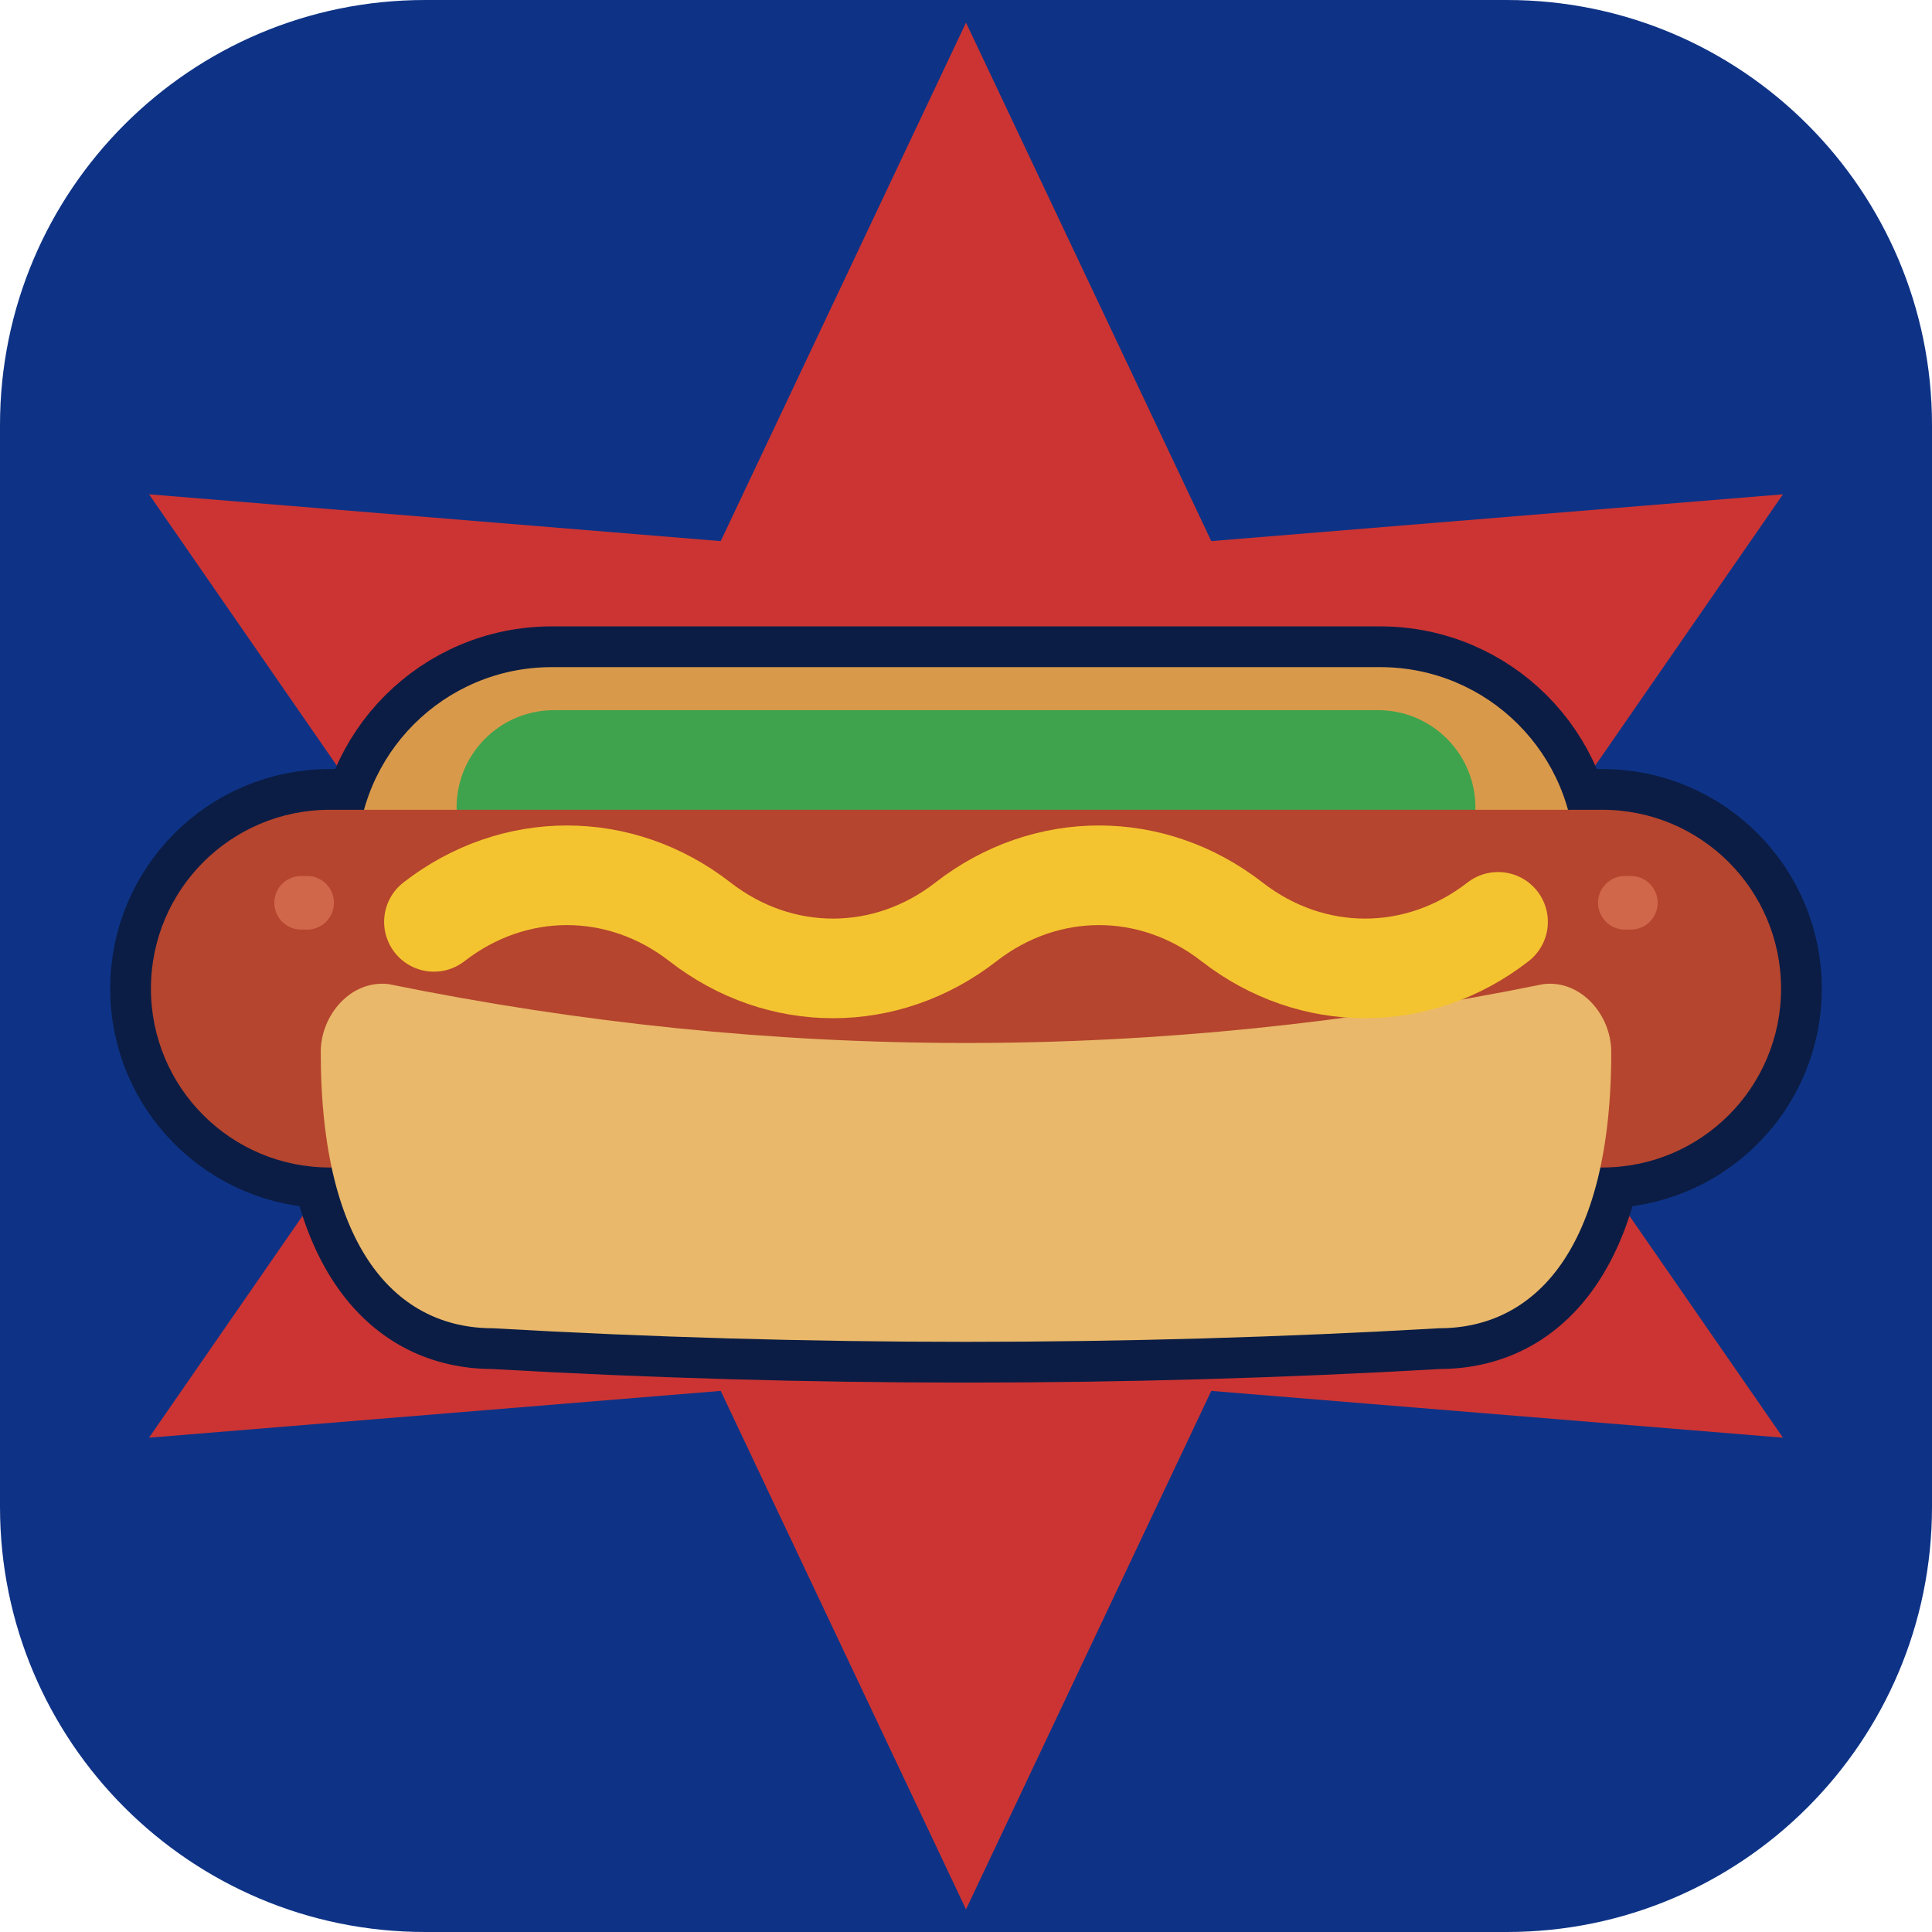
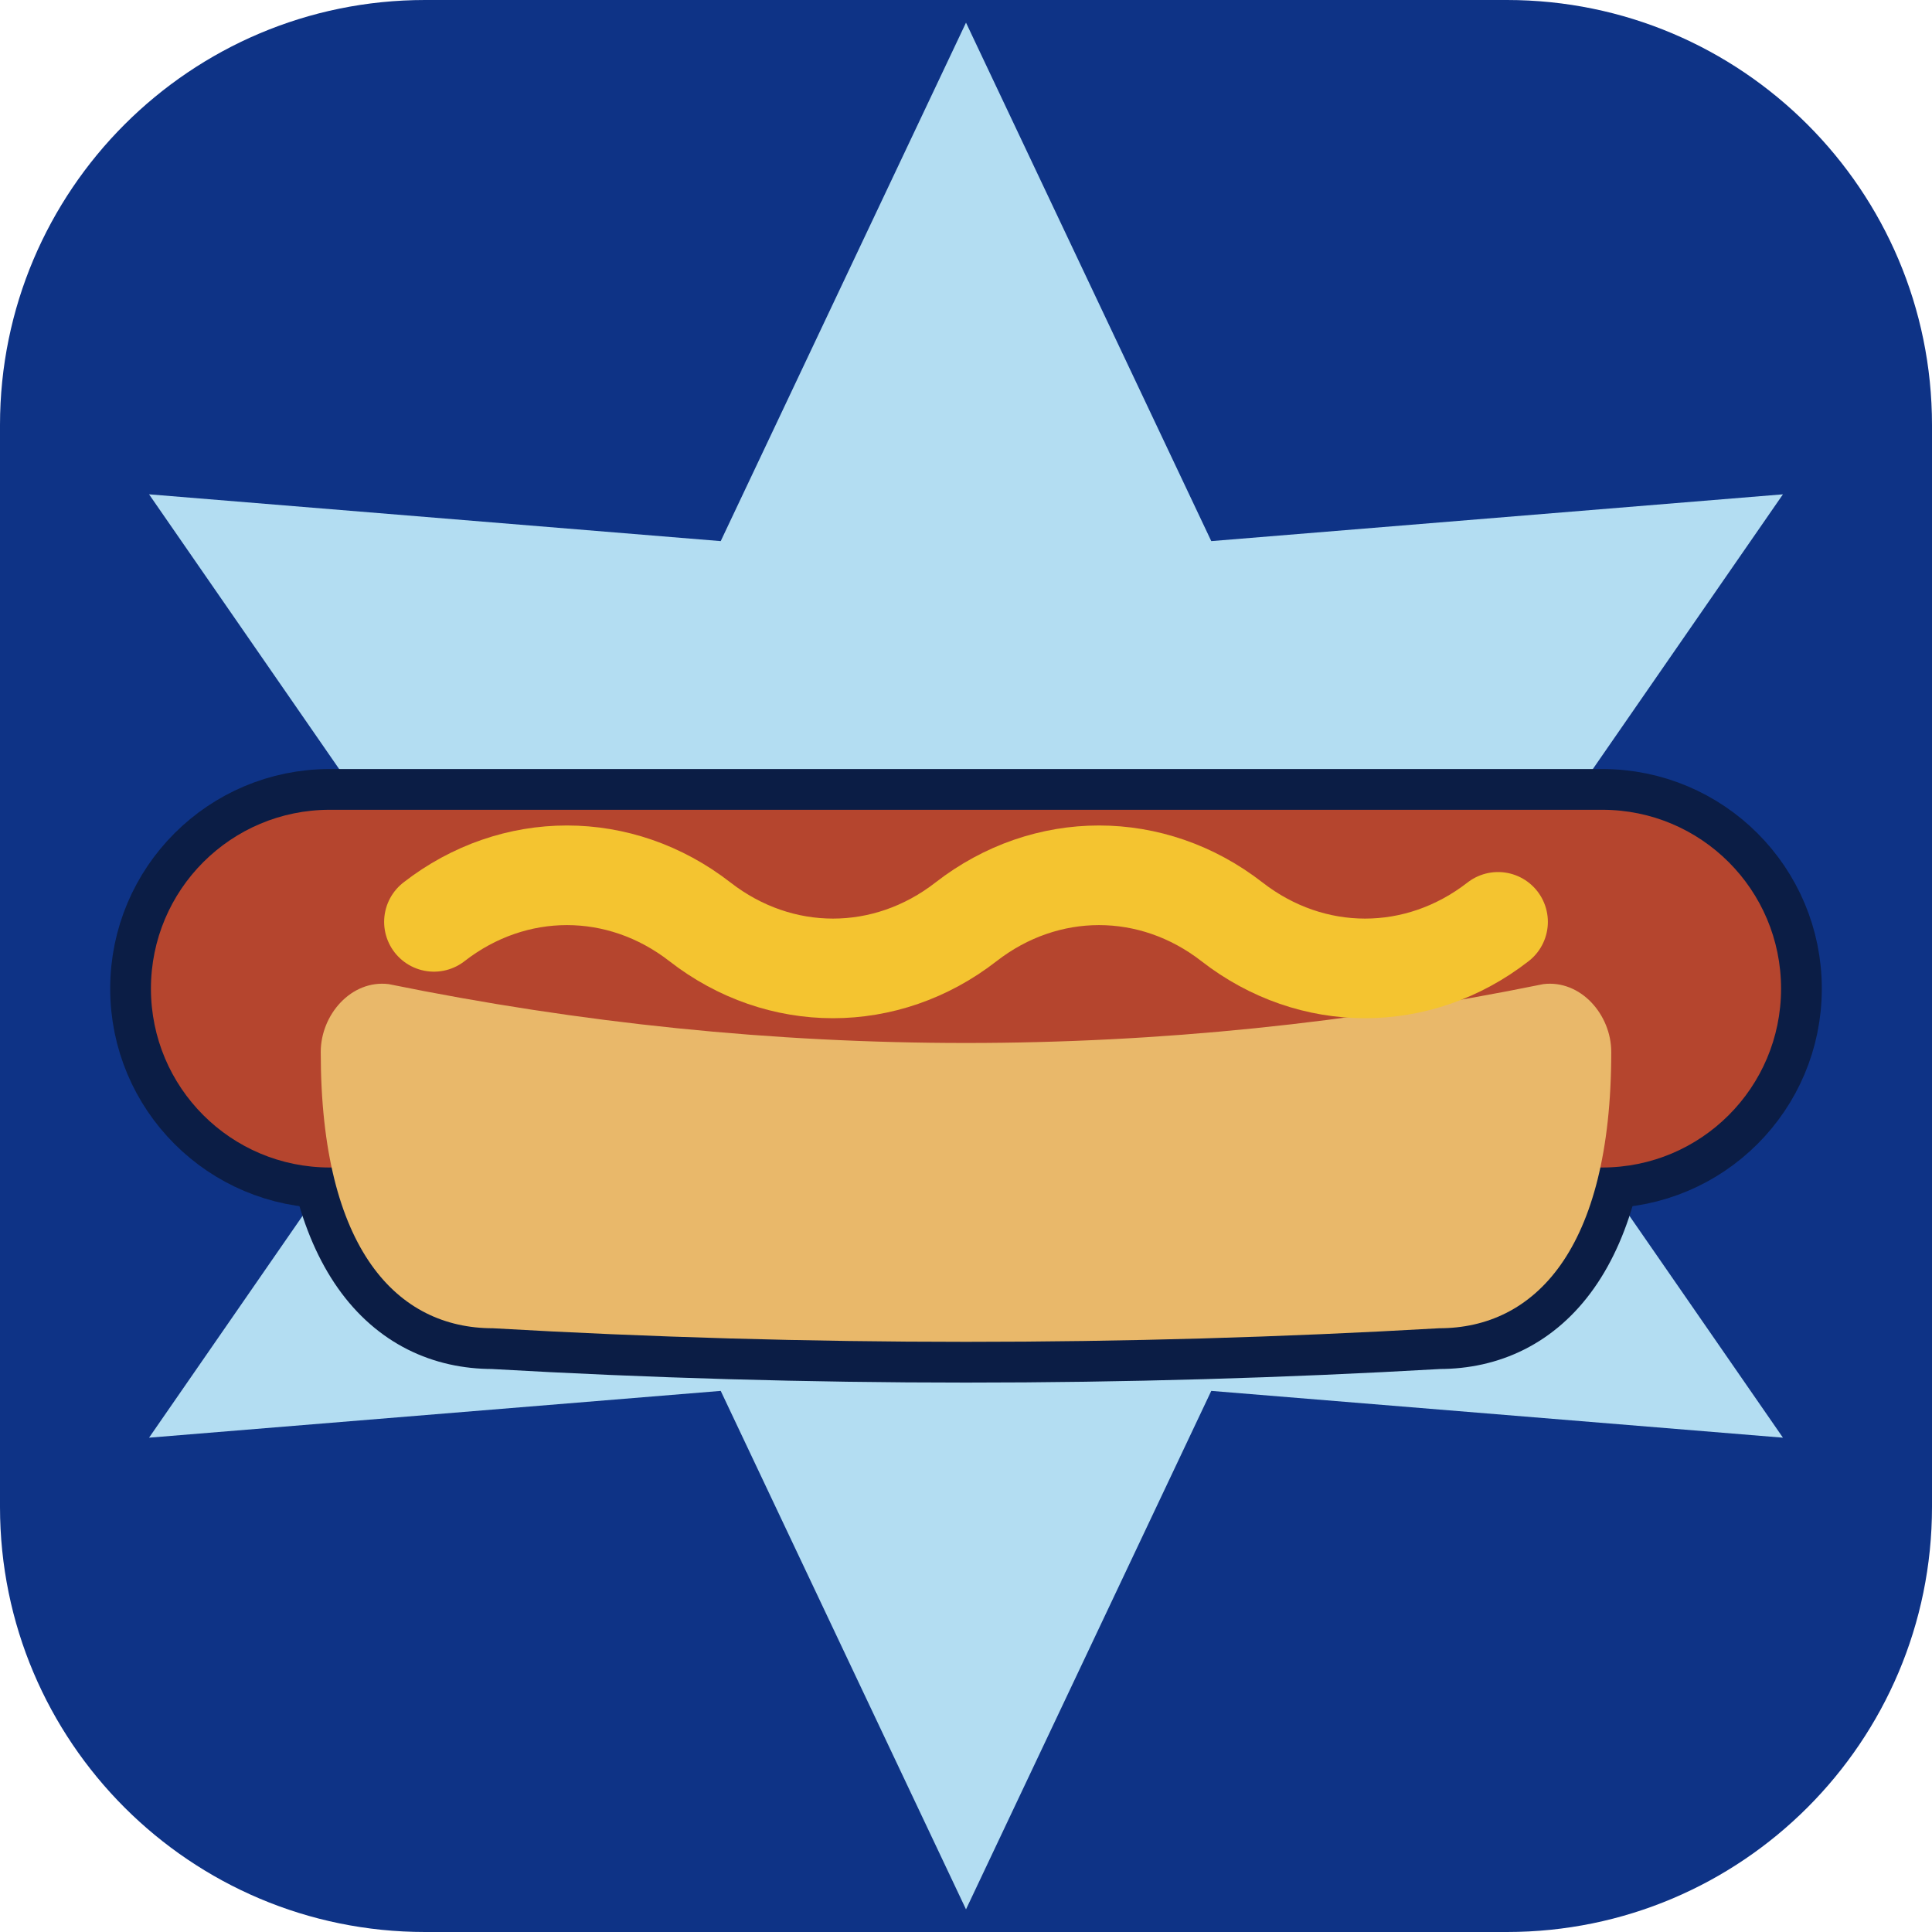
<svg xmlns="http://www.w3.org/2000/svg" viewBox="0 0 1024 1024" stroke-linejoin="round" stroke-linecap="round">
  <path fill="#0E3386" d="M1024 512L1024 225.3C1024 100.9 923.1 0 798.7 0L225.3 0C100.9 0 0 100.9 0 225.3L0 798.7C0 923.1 100.9 1024 225.3 1024L798.7 1024C923.1 1024 1024 923.1 1024 798.7Z" />
-   <path fill="#CC3433" d="M512 12L382 286.8L79 262L252 512L79 762L382 737.2L512 1012L642 737.2L945 762L772 512L945 262L642 286.8Z" />
-   <path fill="none" stroke="#0B1D45" stroke-width="43.2" d="M834.8 456.8L834.8 456.8C834.8 399.8 788.6 353.6 731.6 353.6L292.4 353.6C235.4 353.6 189.2 399.8 189.2 456.8L189.2 456.8C189.2 513.8 235.4 560 292.4 560L731.6 560C788.6 560 834.8 513.8 834.8 456.8Z" />
+   <path fill="#B3DDF2" d="M512 12L382 286.8L79 262L252 512L79 762L382 737.2L512 1012L642 737.2L945 762L772 512L945 262L642 286.8Z" />
  <path fill="none" stroke="#0B1D45" stroke-width="43.2" d="M944 524L944 524C944 471.6 901.6 429.2 849.2 429.2L174.8 429.2C122.4 429.2 80 471.6 80 524L80 524C80 576.4 122.4 618.8 174.8 618.8L849.2 618.8C901.6 618.8 944 576.4 944 524Z" />
  <path fill="none" stroke="#0B1D45" stroke-width="43.2" d="M206 521.6Q512 584 818 521.6C837.8 519.2 854 537.8 854 557.6C854 663 813 704 762.8 704Q512 718.4 261.2 704C211 704 170 663 170 557.6C170 537.8 186.2 519.2 206 521.6Z" />
-   <path fill="none" stroke="#0B1D45" stroke-width="43.2" d="M782 428L782 428C782 399.5 758.9 376.4 730.4 376.4L293.6 376.4C265.1 376.4 242 399.5 242 428L242 428C242 456.5 265.1 479.6 293.6 479.6L730.4 479.6C758.9 479.6 782 456.5 782 428Z" />
-   <path fill="#D9994A" d="M834.8 456.8L834.8 456.8C834.8 399.8 788.6 353.6 731.6 353.6L292.4 353.6C235.4 353.6 189.2 399.8 189.2 456.8L189.2 456.8C189.2 513.8 235.4 560 292.4 560L731.6 560C788.6 560 834.8 513.8 834.8 456.8Z" />
-   <path fill="#3FA34D" d="M782 428L782 428C782 399.5 758.9 376.4 730.4 376.4L293.6 376.4C265.1 376.4 242 399.5 242 428L242 428C242 456.5 265.1 479.6 293.6 479.6L730.4 479.6C758.9 479.6 782 456.5 782 428Z" />
  <path fill="#B5452E" d="M944 524L944 524C944 471.6 901.6 429.2 849.2 429.2L174.8 429.2C122.4 429.2 80 471.6 80 524L80 524C80 576.4 122.4 618.8 174.8 618.8L849.2 618.8C901.6 618.8 944 576.4 944 524Z" />
-   <path fill="none" stroke="#D0664A" stroke-width="28.4" d="M159.6 478.5L162.8 478.5M861.2 478.5L864.4 478.5" />
  <path fill="#E9B86A" d="M206 521.6Q512 584 818 521.6C837.8 519.2 854 537.8 854 557.6C854 663 813 704 762.8 704Q512 718.4 261.2 704C211 704 170 663 170 557.6C170 537.8 186.2 519.2 206 521.6Z" />
  <path fill="none" stroke="#F4C430" stroke-width="52.8" d="M230 488.6C272.3 455.7 328.7 455.7 371 488.6C413.3 521.5 469.7 521.5 512 488.6C554.3 455.7 610.7 455.7 653 488.6C695.3 521.5 751.7 521.5 794 488.6" />
</svg>
